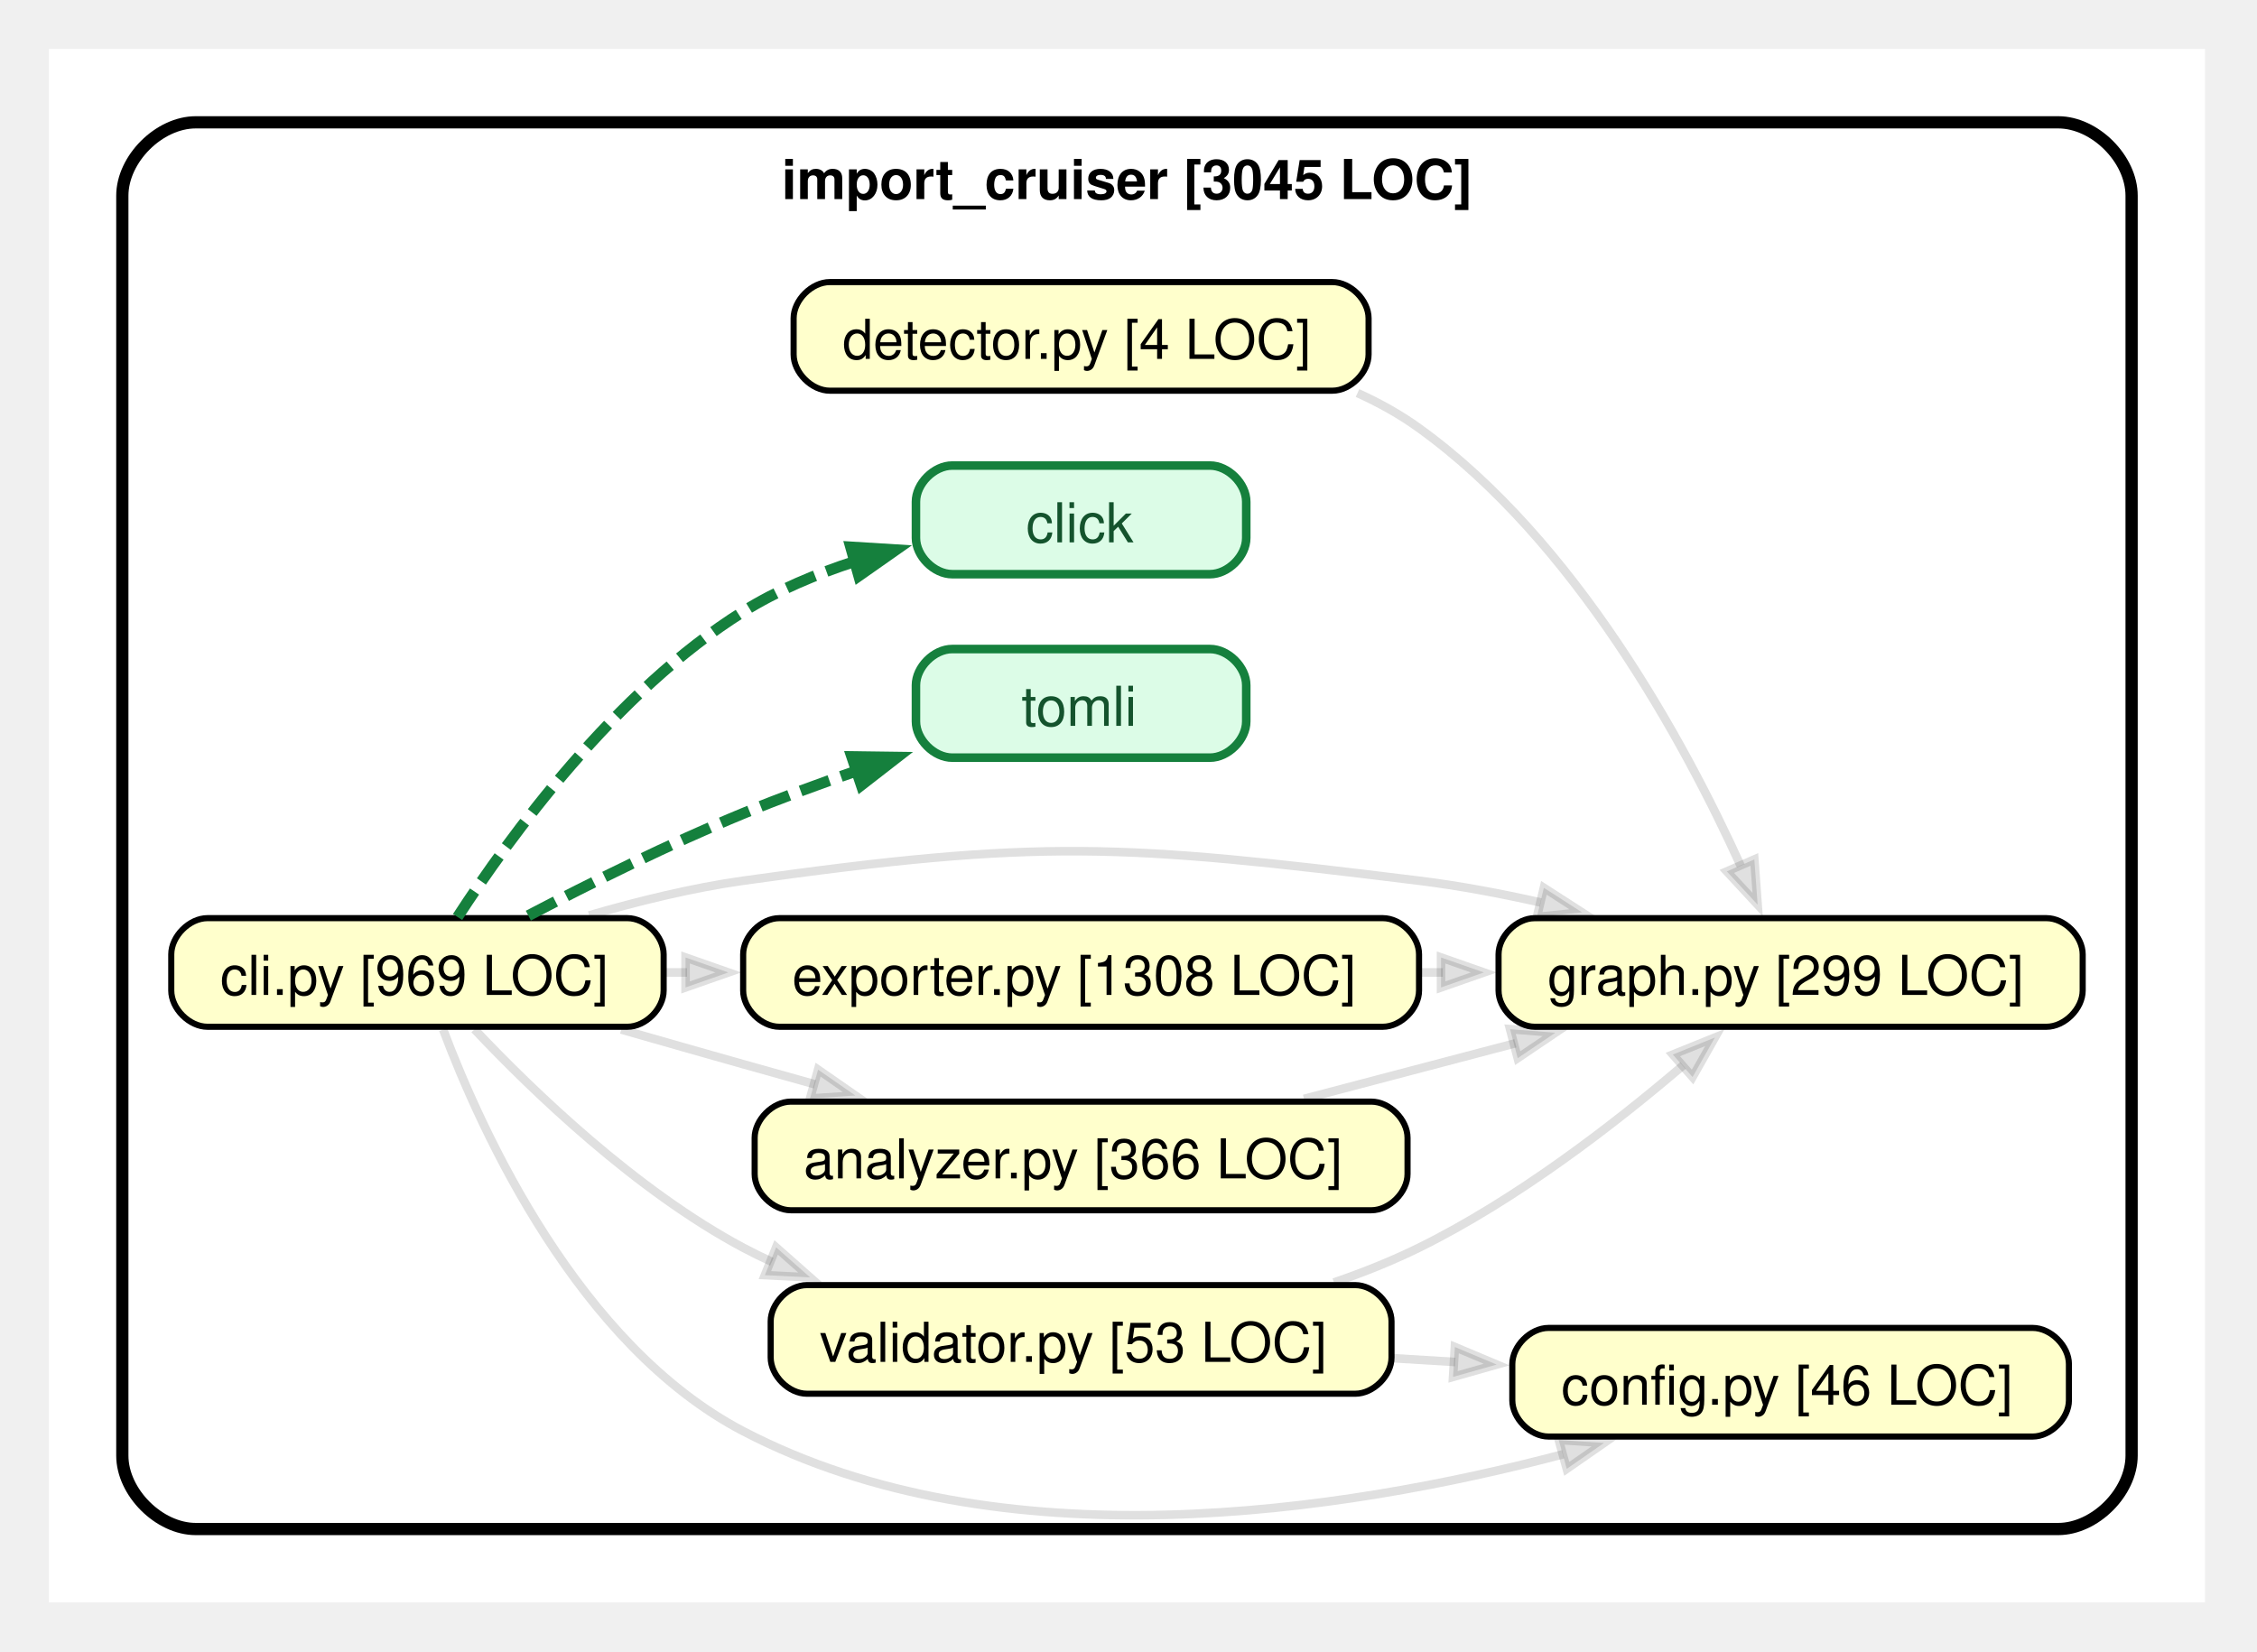
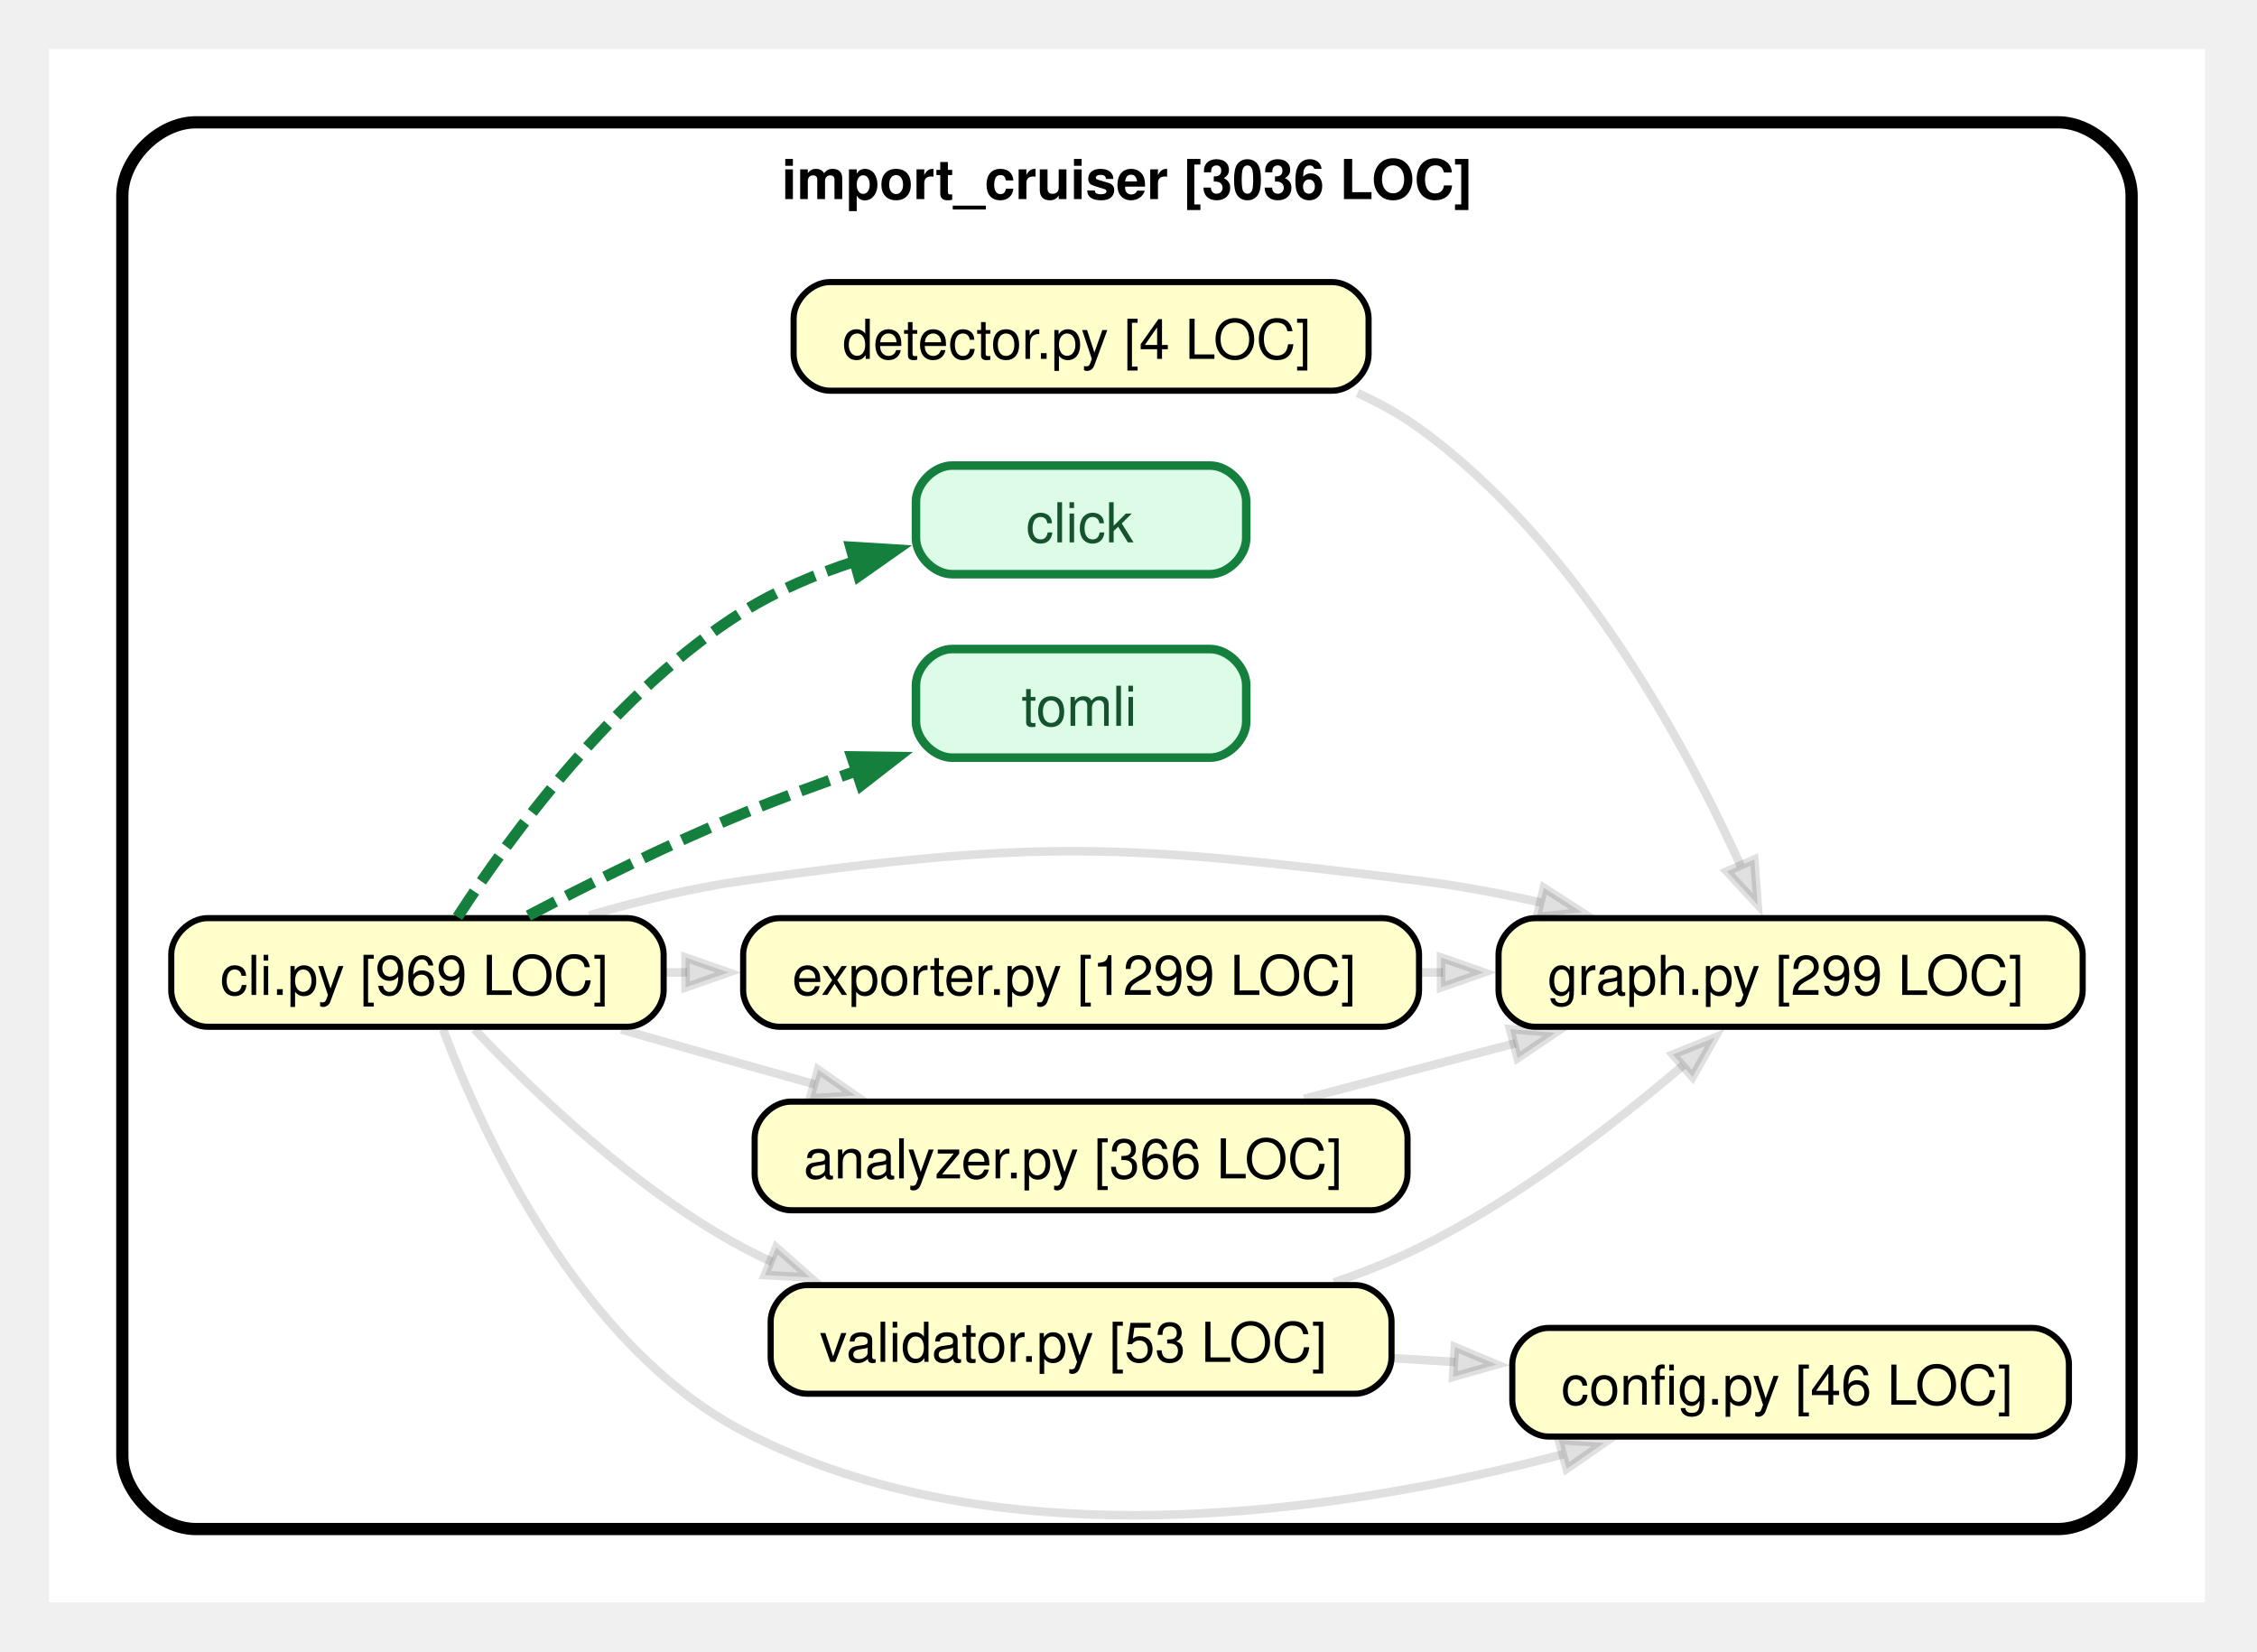
<svg xmlns="http://www.w3.org/2000/svg" xmlns:xlink="http://www.w3.org/1999/xlink" width="369pt" height="270pt" viewBox="-8.00 -8.00 369.00 270.00">
  <g id="graph0" class="graph" transform="scale(1 1) rotate(0) translate(4 250)">
    <polygon fill="white" stroke="none" points="-4,4 -4,-250 348.5,-250 348.5,4 -4,4" />
    <g id="clust1" class="cluster">
      <path fill="#ffffff" stroke="black" stroke-width="2" d="M20,-8C20,-8 324.5,-8 324.5,-8 330.5,-8 336.5,-14 336.5,-20 336.5,-20 336.5,-226 336.5,-226 336.5,-232 330.5,-238 324.5,-238 324.5,-238 20,-238 20,-238 14,-238 8,-232 8,-226 8,-226 8,-20 8,-20 8,-14 14,-8 20,-8" />
-       <text xml:space="preserve" text-anchor="middle" x="172.25" y="-225.45" font-family="Helvetica,sans-Serif" font-weight="bold" font-size="9.00">import_cruiser [3045 LOC]</text>
+       <text xml:space="preserve" text-anchor="middle" x="172.25" y="-225.45" font-family="Helvetica,sans-Serif" font-weight="bold" font-size="9.00">import_cruiser [3036 LOC]</text>
    </g>
    <g id="node1" class="node">
      <g id="a_node1">
        <a xlink:href="click" xlink:title="click">
          <path fill="#dcfce7" stroke="#15803d" stroke-width="1.4" d="M185.83,-181.88C185.83,-181.88 143.67,-181.88 143.67,-181.88 140.71,-181.88 137.75,-178.92 137.75,-175.96 137.75,-175.96 137.75,-170.04 137.75,-170.04 137.75,-167.08 140.71,-164.12 143.67,-164.12 143.67,-164.12 185.83,-164.12 185.83,-164.12 188.79,-164.12 191.75,-167.08 191.75,-170.04 191.75,-170.04 191.75,-175.96 191.75,-175.96 191.75,-178.92 188.79,-181.88 185.83,-181.88" />
          <text xml:space="preserve" text-anchor="start" x="155.75" y="-169.32" font-family="Helvetica,sans-Serif" font-size="9.00" fill="#14532d">click</text>
        </a>
      </g>
    </g>
    <g id="node2" class="node">
      <g id="a_node2">
        <a xlink:href="import_cruiser.analyzer" xlink:title="analyzer.py [366 LOC]">
          <path fill="#ffffcc" stroke="black" d="M212.21,-77.88C212.21,-77.88 117.29,-77.88 117.29,-77.88 114.33,-77.88 111.38,-74.92 111.38,-71.96 111.38,-71.96 111.38,-66.04 111.38,-66.04 111.38,-63.08 114.33,-60.12 117.29,-60.12 117.29,-60.12 212.21,-60.12 212.21,-60.12 215.17,-60.12 218.12,-63.08 218.12,-66.04 218.12,-66.04 218.12,-71.96 218.12,-71.96 218.12,-74.92 215.17,-77.88 212.21,-77.88" />
          <text xml:space="preserve" text-anchor="start" x="119.38" y="-65.33" font-family="Helvetica,sans-Serif" font-size="9.00">analyzer.py [366 LOC]</text>
        </a>
      </g>
    </g>
    <g id="node7" class="node">
      <g id="a_node7">
        <a xlink:href="import_cruiser.graph" xlink:title="graph.py [299 LOC]">
          <path fill="#ffffcc" stroke="black" d="M322.58,-107.88C322.58,-107.88 238.92,-107.88 238.92,-107.88 235.96,-107.88 233,-104.92 233,-101.96 233,-101.96 233,-96.04 233,-96.04 233,-93.08 235.96,-90.12 238.92,-90.12 238.92,-90.12 322.58,-90.12 322.58,-90.12 325.54,-90.12 328.5,-93.08 328.5,-96.04 328.5,-96.04 328.5,-101.96 328.5,-101.96 328.5,-104.92 325.54,-107.88 322.58,-107.88" />
          <text xml:space="preserve" text-anchor="start" x="241" y="-95.33" font-family="Helvetica,sans-Serif" font-size="9.00">graph.py [299 LOC]</text>
        </a>
      </g>
    </g>
    <g id="edge1" class="edge">
      <path fill="none" stroke="#000000" stroke-width="1.4" stroke-opacity="0.122" d="M201.2,-78.33C212.13,-81.21 224.31,-84.41 235.75,-87.42" />
      <polygon fill="#000000" fill-opacity="0.122" stroke="#000000" stroke-width="1.4" stroke-opacity="0.122" points="234.88,-89.73 242.28,-89.14 236.13,-84.99 234.88,-89.73" />
    </g>
    <g id="node3" class="node">
      <g id="a_node3">
        <a xlink:href="import_cruiser.cli" xlink:title="cli.py [969 LOC]">
          <path fill="#ffffcc" stroke="black" d="M90.58,-107.88C90.58,-107.88 21.92,-107.88 21.92,-107.88 18.96,-107.88 16,-104.92 16,-101.96 16,-101.96 16,-96.04 16,-96.04 16,-93.08 18.96,-90.12 21.92,-90.12 21.92,-90.12 90.58,-90.12 90.58,-90.12 93.54,-90.12 96.5,-93.08 96.5,-96.04 96.5,-96.04 96.5,-101.96 96.5,-101.96 96.5,-104.92 93.54,-107.88 90.58,-107.88" />
          <text xml:space="preserve" text-anchor="start" x="24" y="-95.33" font-family="Helvetica,sans-Serif" font-size="9.00">cli.py [969 LOC]</text>
        </a>
      </g>
    </g>
    <g id="edge2" class="edge">
      <path fill="none" stroke="#15803d" stroke-width="1.8" stroke-dasharray="5,2" d="M62.81,-108.07C71.26,-121.09 88.61,-144.96 109.5,-158 115.07,-161.48 121.45,-164.16 127.84,-166.23" />
      <polygon fill="#15803d" stroke="#15803d" stroke-width="1.8" points="127.08,-168.56 134.48,-168.1 128.41,-163.84 127.08,-168.56" />
    </g>
    <g id="edge3" class="edge">
      <path fill="none" stroke="#000000" stroke-width="1.4" stroke-opacity="0.122" d="M89.57,-89.67C96.16,-87.78 103.05,-85.82 109.5,-84 113.31,-82.93 117.26,-81.82 121.23,-80.71" />
      <polygon fill="#000000" fill-opacity="0.122" stroke="#000000" stroke-width="1.4" stroke-opacity="0.122" points="121.75,-83.11 127.84,-78.88 120.43,-78.39 121.75,-83.11" />
    </g>
    <g id="node4" class="node">
      <g id="a_node4">
        <a xlink:href="import_cruiser.config" xlink:title="config.py [46 LOC]">
          <path fill="#ffffcc" stroke="black" d="M320.33,-40.88C320.33,-40.88 241.17,-40.88 241.17,-40.88 238.21,-40.88 235.25,-37.92 235.25,-34.96 235.25,-34.96 235.25,-29.04 235.25,-29.04 235.25,-26.08 238.21,-23.12 241.17,-23.12 241.17,-23.12 320.33,-23.12 320.33,-23.12 323.29,-23.12 326.25,-26.08 326.25,-29.04 326.25,-29.04 326.25,-34.96 326.25,-34.96 326.25,-37.92 323.29,-40.88 320.33,-40.88" />
          <text xml:space="preserve" text-anchor="start" x="243.25" y="-28.32" font-family="Helvetica,sans-Serif" font-size="9.00">config.py [46 LOC]</text>
        </a>
      </g>
    </g>
    <g id="edge4" class="edge">
      <path fill="none" stroke="#000000" stroke-width="1.4" stroke-opacity="0.122" d="M60.45,-89.66C66.77,-72.87 82.63,-38.03 109.5,-24 151.45,-2.1 207.44,-10.69 243.55,-20.22" />
      <polygon fill="#000000" fill-opacity="0.122" stroke="#000000" stroke-width="1.4" stroke-opacity="0.122" points="242.84,-22.56 250.24,-22.07 244.15,-17.84 242.84,-22.56" />
    </g>
    <g id="node6" class="node">
      <g id="a_node6">
-         <a xlink:href="import_cruiser.exporter" xlink:title="exporter.py [1308 LOC]">
+         <a xlink:href="import_cruiser.exporter" xlink:title="exporter.py [1299 LOC]">
          <path fill="#ffffcc" stroke="black" d="M214.08,-107.88C214.08,-107.88 115.42,-107.88 115.42,-107.88 112.46,-107.88 109.5,-104.92 109.5,-101.96 109.5,-101.96 109.5,-96.04 109.5,-96.04 109.5,-93.08 112.46,-90.12 115.42,-90.12 115.42,-90.12 214.08,-90.12 214.08,-90.12 217.04,-90.12 220,-93.08 220,-96.04 220,-96.04 220,-101.96 220,-101.96 220,-104.92 217.04,-107.88 214.08,-107.88" />
-           <text xml:space="preserve" text-anchor="start" x="117.5" y="-95.33" font-family="Helvetica,sans-Serif" font-size="9.00">exporter.py [1308 LOC]</text>
+           <text xml:space="preserve" text-anchor="start" x="117.5" y="-95.33" font-family="Helvetica,sans-Serif" font-size="9.00">exporter.py [1299 LOC]</text>
        </a>
      </g>
    </g>
    <g id="edge5" class="edge">
      <path fill="none" stroke="#000000" stroke-width="1.4" stroke-opacity="0.122" d="M96.91,-99C98.04,-99 99.18,-99 100.32,-99" />
      <polygon fill="#000000" fill-opacity="0.122" stroke="#000000" stroke-width="1.4" stroke-opacity="0.122" points="100.08,-101.45 107.08,-99 100.08,-96.55 100.08,-101.45" />
    </g>
    <g id="edge6" class="edge">
      <path fill="none" stroke="#000000" stroke-width="1.4" stroke-opacity="0.122" d="M84.33,-108.33C92.33,-110.66 101.18,-112.83 109.5,-114 158.13,-120.84 171.26,-120.02 220,-114 226.49,-113.2 233.3,-111.92 239.89,-110.44" />
      <polygon fill="#000000" fill-opacity="0.122" stroke="#000000" stroke-width="1.4" stroke-opacity="0.122" points="240.41,-112.84 246.64,-108.83 239.27,-108.08 240.41,-112.84" />
    </g>
    <g id="node8" class="node">
      <g id="a_node8">
        <a xlink:href="import_cruiser.validator" xlink:title="validator.py [53 LOC]">
          <path fill="#ffffcc" stroke="black" d="M209.58,-47.88C209.58,-47.88 119.92,-47.88 119.92,-47.88 116.96,-47.88 114,-44.92 114,-41.96 114,-41.96 114,-36.04 114,-36.04 114,-33.08 116.96,-30.12 119.92,-30.12 119.92,-30.12 209.58,-30.12 209.58,-30.12 212.54,-30.12 215.5,-33.08 215.5,-36.04 215.5,-36.04 215.5,-41.96 215.5,-41.96 215.5,-44.92 212.54,-47.88 209.58,-47.88" />
          <text xml:space="preserve" text-anchor="start" x="122" y="-35.33" font-family="Helvetica,sans-Serif" font-size="9.00">validator.py [53 LOC]</text>
        </a>
      </g>
    </g>
    <g id="edge7" class="edge">
      <path fill="none" stroke="#000000" stroke-width="1.4" stroke-opacity="0.122" d="M65.58,-89.7C75.2,-79.5 91.97,-63.36 109.5,-54 111.02,-53.19 112.59,-52.42 114.19,-51.69" />
      <polygon fill="#000000" fill-opacity="0.122" stroke="#000000" stroke-width="1.4" stroke-opacity="0.122" points="114.89,-54.05 120.45,-49.14 113.05,-49.51 114.89,-54.05" />
    </g>
    <g id="node9" class="node">
      <g id="a_node9">
        <a xlink:href="tomli" xlink:title="tomli">
          <path fill="#dcfce7" stroke="#15803d" stroke-width="1.4" d="M185.83,-151.88C185.83,-151.88 143.67,-151.88 143.67,-151.88 140.71,-151.88 137.75,-148.92 137.75,-145.96 137.75,-145.96 137.75,-140.04 137.75,-140.04 137.75,-137.08 140.71,-134.12 143.67,-134.12 143.67,-134.12 185.83,-134.12 185.83,-134.12 188.79,-134.12 191.75,-137.08 191.75,-140.04 191.75,-140.04 191.75,-145.96 191.75,-145.96 191.75,-148.92 188.79,-151.88 185.83,-151.88" />
          <text xml:space="preserve" text-anchor="start" x="155" y="-139.32" font-family="Helvetica,sans-Serif" font-size="9.00" fill="#14532d">tomli</text>
        </a>
      </g>
    </g>
    <g id="edge8" class="edge">
      <path fill="none" stroke="#15803d" stroke-width="1.8" stroke-dasharray="5,2" d="M74.38,-108.29C84.45,-113.56 97.51,-120.06 109.5,-125 115.48,-127.47 121.93,-129.84 128.22,-132.01" />
      <polygon fill="#15803d" stroke="#15803d" stroke-width="1.8" points="127.26,-134.28 134.68,-134.18 128.82,-129.63 127.26,-134.28" />
    </g>
    <g id="node5" class="node">
      <g id="a_node5">
        <a xlink:href="import_cruiser.detector" xlink:title="detector.py [4 LOC]">
          <path fill="#ffffcc" stroke="black" d="M205.83,-211.88C205.83,-211.88 123.67,-211.88 123.67,-211.88 120.71,-211.88 117.75,-208.92 117.75,-205.96 117.75,-205.96 117.75,-200.04 117.75,-200.04 117.75,-197.08 120.71,-194.12 123.67,-194.12 123.67,-194.12 205.83,-194.12 205.83,-194.12 208.79,-194.12 211.75,-197.08 211.75,-200.04 211.75,-200.04 211.75,-205.96 211.75,-205.96 211.75,-208.92 208.79,-211.88 205.83,-211.88" />
          <text xml:space="preserve" text-anchor="start" x="125.75" y="-199.32" font-family="Helvetica,sans-Serif" font-size="9.00">detector.py [4 LOC]</text>
        </a>
      </g>
    </g>
    <g id="edge9" class="edge">
      <path fill="none" stroke="#000000" stroke-width="1.4" stroke-opacity="0.122" d="M209.94,-193.74C213.5,-192.13 216.91,-190.23 220,-188 245.53,-169.6 263.4,-136.67 272.59,-116.44" />
      <polygon fill="#000000" fill-opacity="0.122" stroke="#000000" stroke-width="1.4" stroke-opacity="0.122" points="274.82,-117.48 275.36,-110.08 270.32,-115.52 274.82,-117.48" />
    </g>
    <g id="edge10" class="edge">
      <path fill="none" stroke="#000000" stroke-width="1.4" stroke-opacity="0.122" d="M220.41,-99C221.57,-99 222.73,-99 223.89,-99" />
      <polygon fill="#000000" fill-opacity="0.122" stroke="#000000" stroke-width="1.4" stroke-opacity="0.122" points="223.6,-101.45 230.6,-99 223.6,-96.55 223.6,-101.45" />
    </g>
    <g id="edge11" class="edge">
      <path fill="none" stroke="#000000" stroke-width="1.4" stroke-opacity="0.122" d="M215.75,-35.93C219.12,-35.72 222.52,-35.51 225.91,-35.31" />
      <polygon fill="#000000" fill-opacity="0.122" stroke="#000000" stroke-width="1.4" stroke-opacity="0.122" points="225.86,-37.76 232.69,-34.89 225.56,-32.87 225.86,-37.76" />
    </g>
    <g id="edge12" class="edge">
      <path fill="none" stroke="#000000" stroke-width="1.4" stroke-opacity="0.122" d="M206.09,-48.31C210.88,-49.95 215.62,-51.84 220,-54 235.86,-61.81 251.76,-74.05 263.16,-83.79" />
      <polygon fill="#000000" fill-opacity="0.122" stroke="#000000" stroke-width="1.4" stroke-opacity="0.122" points="261.49,-85.58 268.37,-88.36 264.72,-81.9 261.49,-85.58" />
    </g>
  </g>
</svg>
